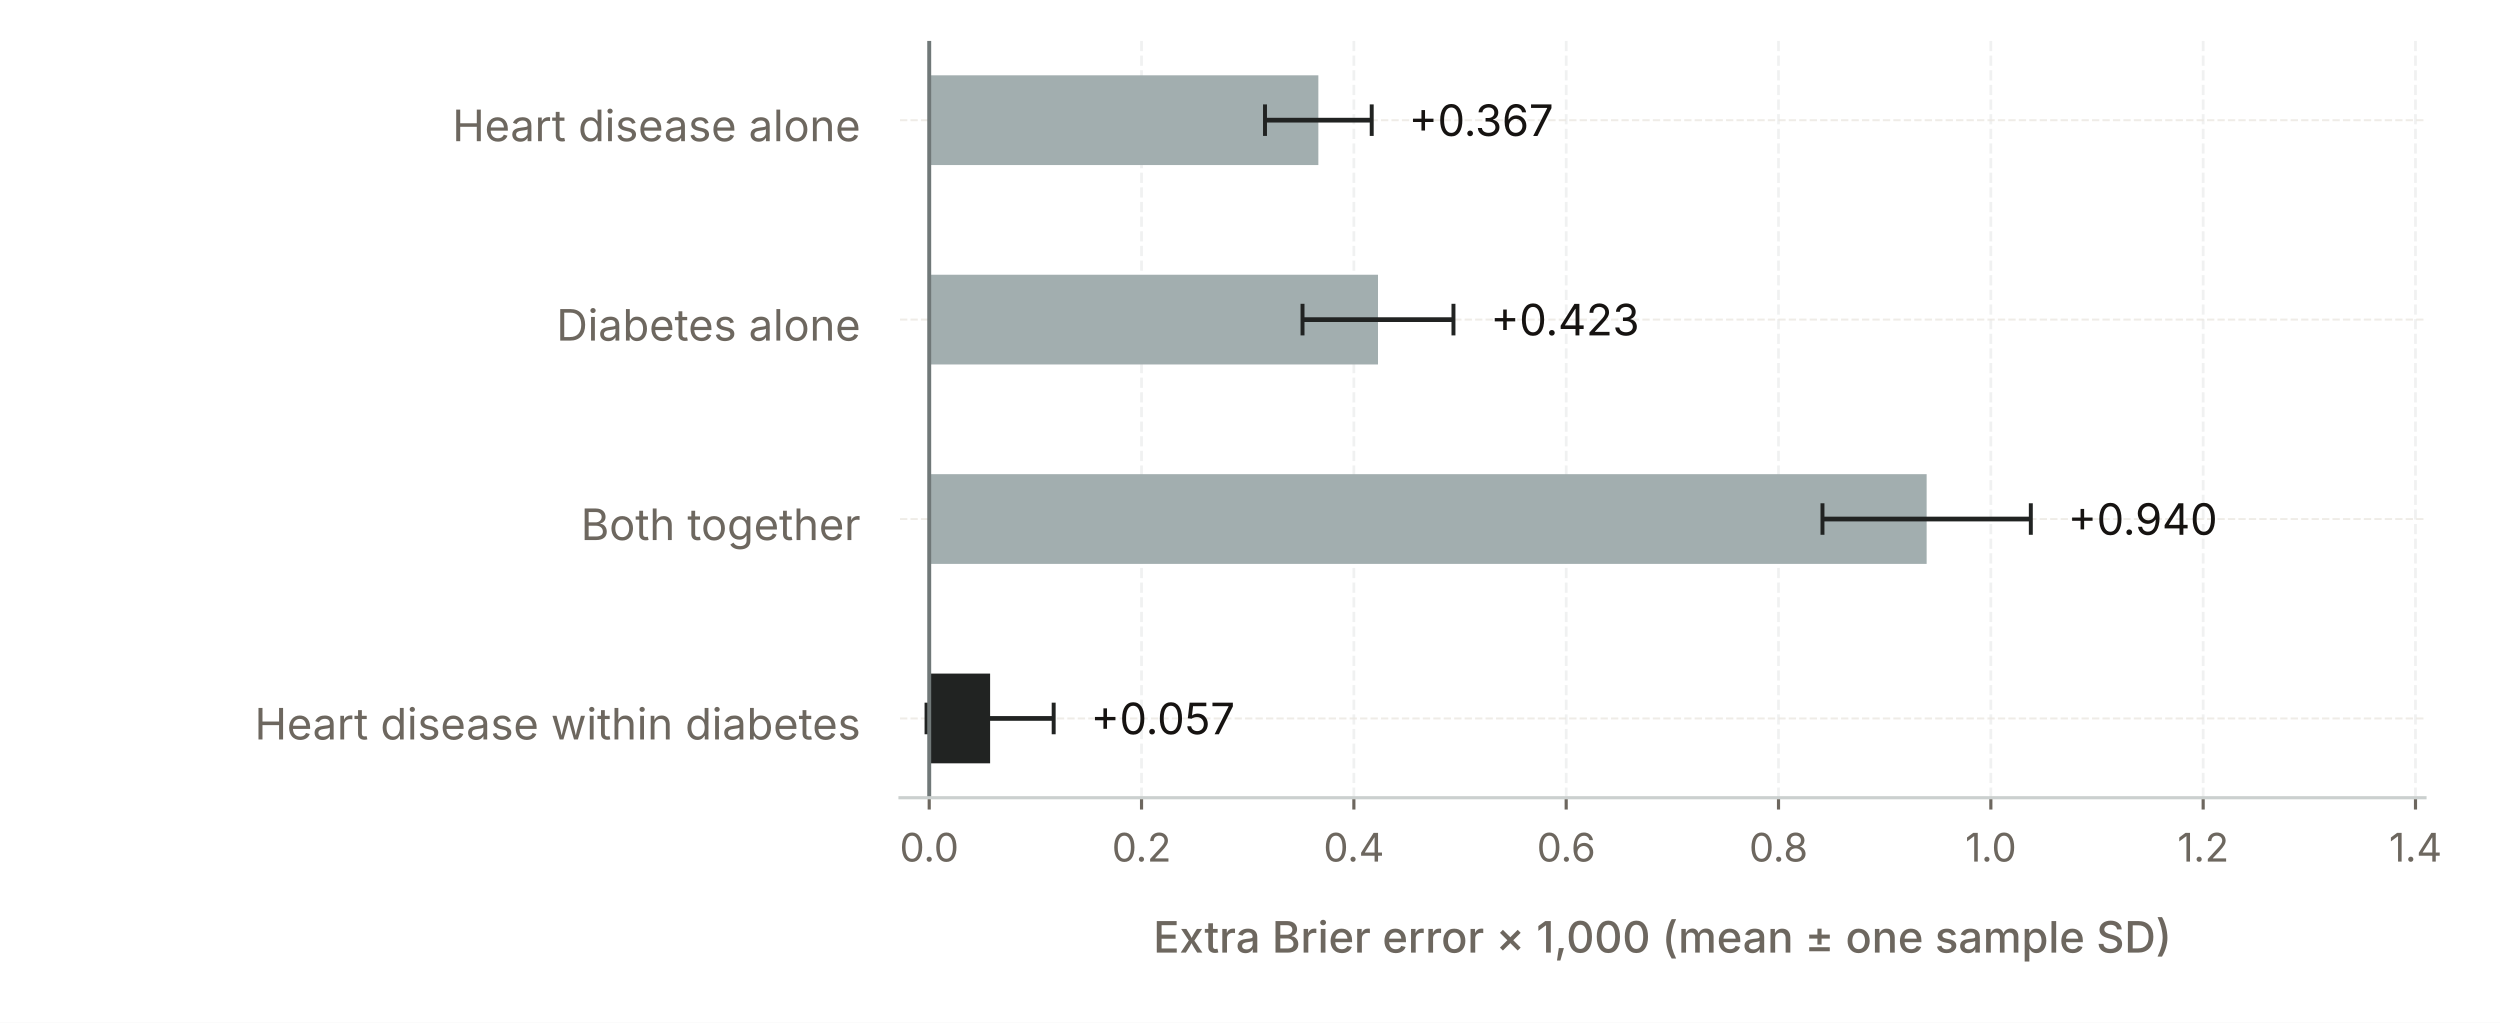
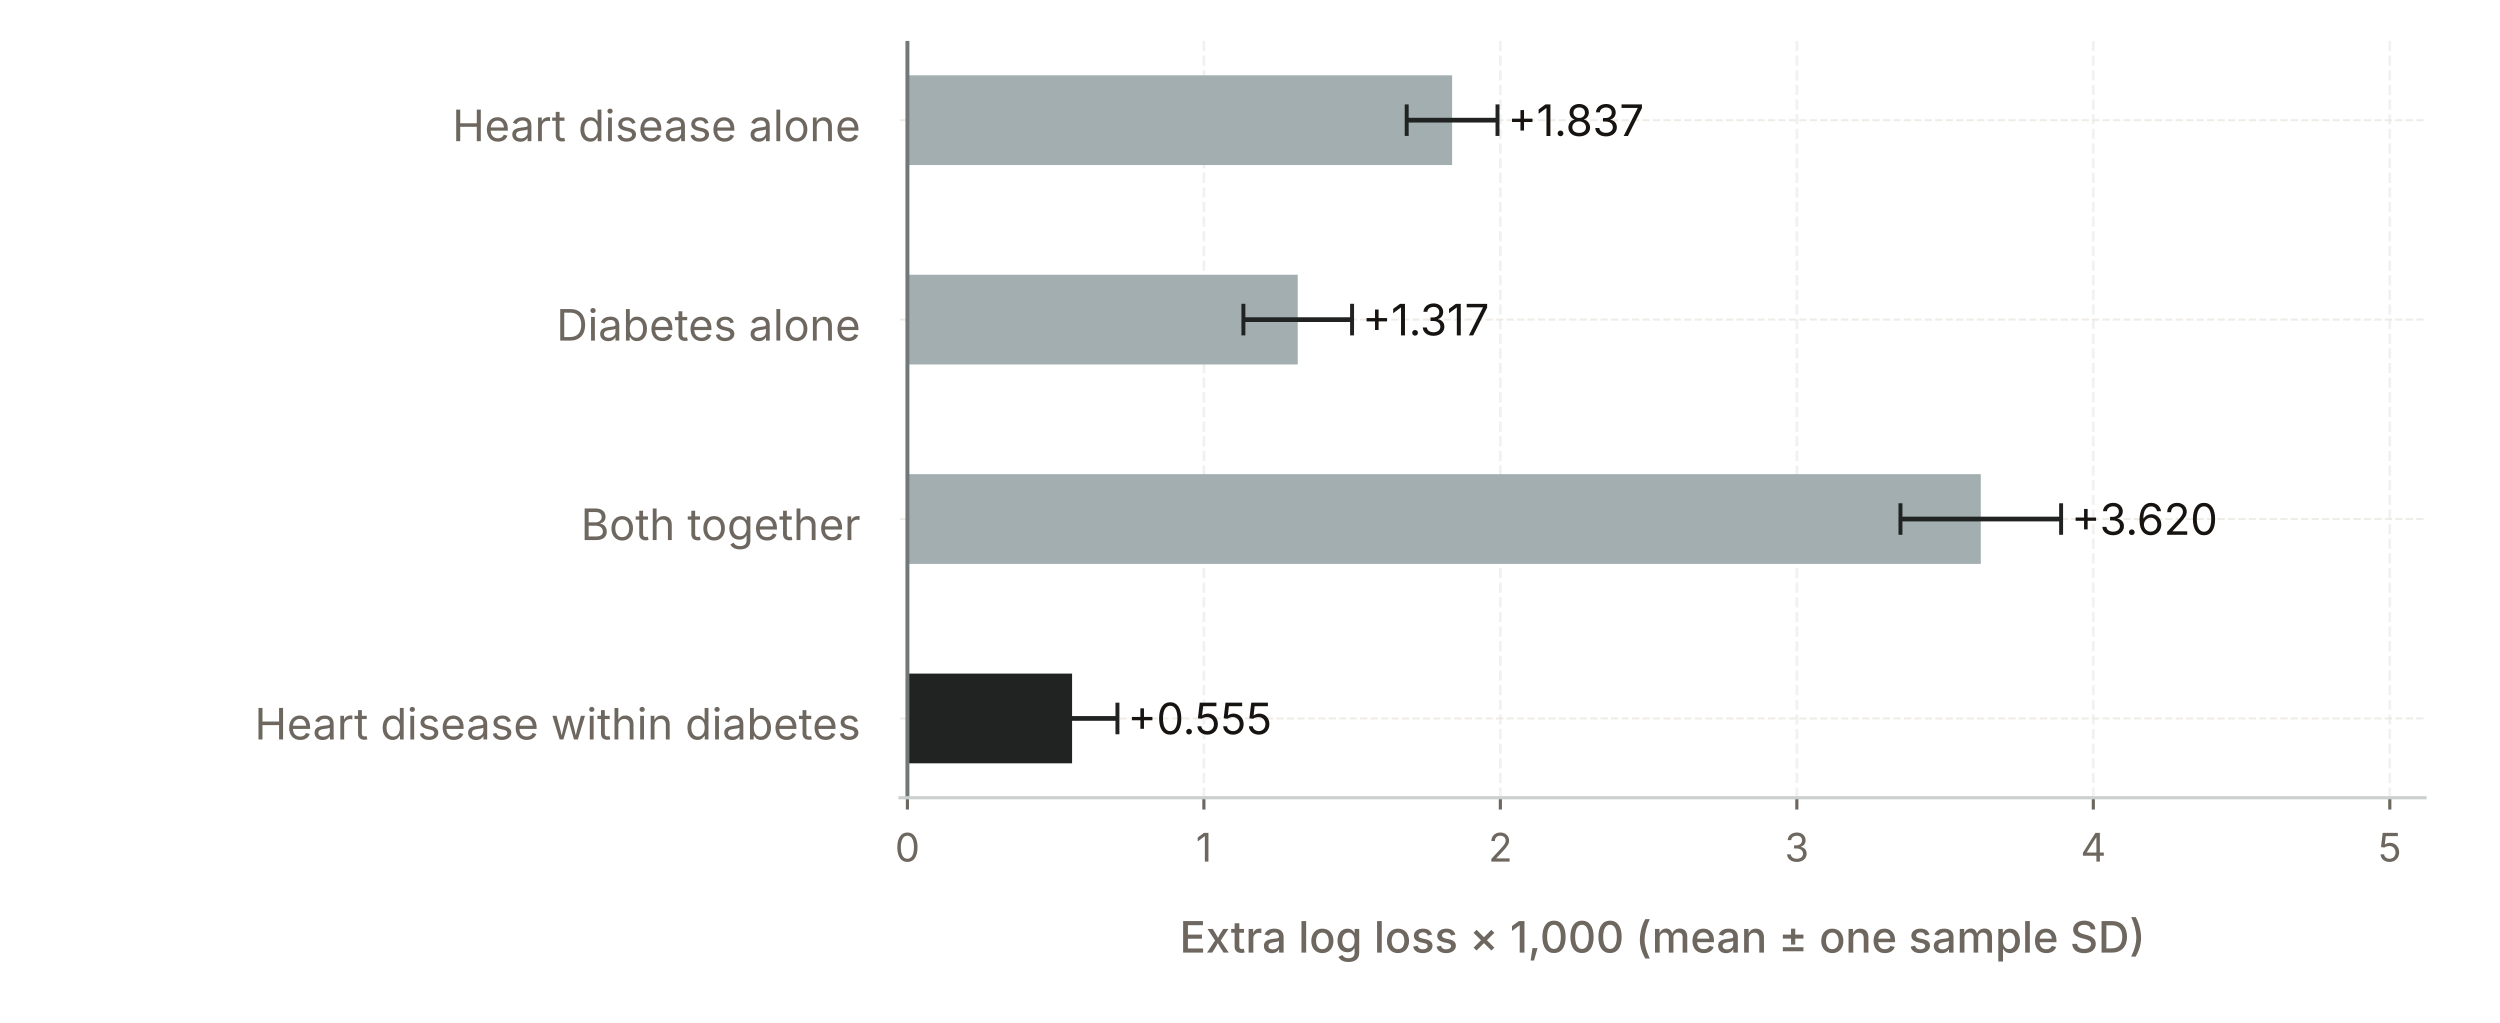
<svg xmlns="http://www.w3.org/2000/svg" xmlns:xlink="http://www.w3.org/1999/xlink" width="633.6pt" height="259.2pt" viewBox="0 0 633.6 259.2" version="1.1">
  <defs>
    <style type="text/css">*{stroke-linejoin: round; stroke-linecap: butt}</style>
  </defs>
  <g id="figure_1">
    <g id="patch_1">
      <path d="M 0 259.2 L 633.6 259.2 L 633.6 0 L 0 0 z " style="fill: #ffffff" />
    </g>
    <g id="axes_1">
      <g id="patch_2">
        <path d="M 228.096 202.176 L 614.592 202.176 L 614.592 10.368 L 228.096 10.368 z " style="fill: #ffffff" />
      </g>
      <g id="matplotlib.axis_1">
        <g id="xtick_1">
          <g id="line2d_1">
-             <path d="M 235.5 202.176 L 235.5 10.368 " clip-path="url(#pe672635be6)" style="fill: none; stroke-dasharray: 2.59,1.12; stroke-dashoffset: 0; stroke: #eceded; stroke-opacity: 0.8; stroke-width: 0.7" />
+             <path d="M 229.974 202.176 L 229.974 10.368 " clip-path="url(#p69dea79233)" style="fill: none; stroke-dasharray: 2.59,1.12; stroke-dashoffset: 0; stroke: #eceded; stroke-opacity: 0.8; stroke-width: 0.7" />
          </g>
          <g id="line2d_2">
            <defs>
-               <path id="mc24d8a2977" d="M 0 0 L 0 3 " style="stroke: #6d675f; stroke-width: 0.8" />
+               <path id="mce2f760b6c" d="M 0 0 L 0 3 " style="stroke: #6d675f; stroke-width: 0.8" />
            </defs>
            <g>
-               <use xlink:href="#mc24d8a2977" x="235.5" y="202.176" style="fill: #6d675f; stroke: #6d675f; stroke-width: 0.8" />
+               <use xlink:href="#mce2f760b6c" x="229.974" y="202.176" style="fill: #6d675f; stroke: #6d675f; stroke-width: 0.8" />
            </g>
          </g>
          <g id="text_1">
-             <text style="font-size: 10px; font-family: 'Inter', 'Helvetica Neue', 'Arial', 'DejaVu Sans', sans-serif; text-anchor: middle; fill: #6d675f" x="235.5" y="218.363" transform="rotate(-0 235.4999 218.3635)">0.0</text>
+             <text style="font-size: 10px; font-family: 'Inter', 'Helvetica Neue', 'Arial', 'DejaVu Sans', sans-serif; text-anchor: middle; fill: #6d675f" x="229.974" y="218.363" transform="rotate(-0 229.9745 218.3635)">0</text>
          </g>
        </g>
        <g id="xtick_2">
          <g id="line2d_3">
-             <path d="M 289.312 202.176 L 289.312 10.368 " clip-path="url(#pe672635be6)" style="fill: none; stroke-dasharray: 2.59,1.12; stroke-dashoffset: 0; stroke: #eceded; stroke-opacity: 0.8; stroke-width: 0.7" />
+             <path d="M 305.113 202.176 L 305.113 10.368 " clip-path="url(#p69dea79233)" style="fill: none; stroke-dasharray: 2.59,1.12; stroke-dashoffset: 0; stroke: #eceded; stroke-opacity: 0.8; stroke-width: 0.7" />
          </g>
          <g id="line2d_4">
            <g>
-               <use xlink:href="#mc24d8a2977" x="289.312" y="202.176" style="fill: #6d675f; stroke: #6d675f; stroke-width: 0.8" />
+               <use xlink:href="#mce2f760b6c" x="305.113" y="202.176" style="fill: #6d675f; stroke: #6d675f; stroke-width: 0.8" />
            </g>
          </g>
          <g id="text_2">
-             <text style="font-size: 10px; font-family: 'Inter', 'Helvetica Neue', 'Arial', 'DejaVu Sans', sans-serif; text-anchor: middle; fill: #6d675f" x="289.312" y="218.363" transform="rotate(-0 289.3118 218.3635)">0.2</text>
+             <text style="font-size: 10px; font-family: 'Inter', 'Helvetica Neue', 'Arial', 'DejaVu Sans', sans-serif; text-anchor: middle; fill: #6d675f" x="305.113" y="218.363" transform="rotate(-0 305.1134 218.3635)">1</text>
          </g>
        </g>
        <g id="xtick_3">
          <g id="line2d_5">
-             <path d="M 343.124 202.176 L 343.124 10.368 " clip-path="url(#pe672635be6)" style="fill: none; stroke-dasharray: 2.59,1.12; stroke-dashoffset: 0; stroke: #eceded; stroke-opacity: 0.8; stroke-width: 0.7" />
+             <path d="M 380.252 202.176 L 380.252 10.368 " clip-path="url(#p69dea79233)" style="fill: none; stroke-dasharray: 2.59,1.12; stroke-dashoffset: 0; stroke: #eceded; stroke-opacity: 0.8; stroke-width: 0.7" />
          </g>
          <g id="line2d_6">
            <g>
-               <use xlink:href="#mc24d8a2977" x="343.124" y="202.176" style="fill: #6d675f; stroke: #6d675f; stroke-width: 0.8" />
+               <use xlink:href="#mce2f760b6c" x="380.252" y="202.176" style="fill: #6d675f; stroke: #6d675f; stroke-width: 0.8" />
            </g>
          </g>
          <g id="text_3">
-             <text style="font-size: 10px; font-family: 'Inter', 'Helvetica Neue', 'Arial', 'DejaVu Sans', sans-serif; text-anchor: middle; fill: #6d675f" x="343.124" y="218.363" transform="rotate(-0 343.1237 218.3635)">0.4</text>
+             <text style="font-size: 10px; font-family: 'Inter', 'Helvetica Neue', 'Arial', 'DejaVu Sans', sans-serif; text-anchor: middle; fill: #6d675f" x="380.252" y="218.363" transform="rotate(-0 380.2524 218.3635)">2</text>
          </g>
        </g>
        <g id="xtick_4">
          <g id="line2d_7">
-             <path d="M 396.936 202.176 L 396.936 10.368 " clip-path="url(#pe672635be6)" style="fill: none; stroke-dasharray: 2.59,1.12; stroke-dashoffset: 0; stroke: #eceded; stroke-opacity: 0.8; stroke-width: 0.7" />
+             <path d="M 455.391 202.176 L 455.391 10.368 " clip-path="url(#p69dea79233)" style="fill: none; stroke-dasharray: 2.59,1.12; stroke-dashoffset: 0; stroke: #eceded; stroke-opacity: 0.8; stroke-width: 0.7" />
          </g>
          <g id="line2d_8">
            <g>
-               <use xlink:href="#mc24d8a2977" x="396.936" y="202.176" style="fill: #6d675f; stroke: #6d675f; stroke-width: 0.8" />
+               <use xlink:href="#mce2f760b6c" x="455.391" y="202.176" style="fill: #6d675f; stroke: #6d675f; stroke-width: 0.8" />
            </g>
          </g>
          <g id="text_4">
-             <text style="font-size: 10px; font-family: 'Inter', 'Helvetica Neue', 'Arial', 'DejaVu Sans', sans-serif; text-anchor: middle; fill: #6d675f" x="396.936" y="218.363" transform="rotate(-0 396.9356 218.3635)">0.6</text>
+             <text style="font-size: 10px; font-family: 'Inter', 'Helvetica Neue', 'Arial', 'DejaVu Sans', sans-serif; text-anchor: middle; fill: #6d675f" x="455.391" y="218.363" transform="rotate(-0 455.3914 218.3635)">3</text>
          </g>
        </g>
        <g id="xtick_5">
          <g id="line2d_9">
-             <path d="M 450.747 202.176 L 450.747 10.368 " clip-path="url(#pe672635be6)" style="fill: none; stroke-dasharray: 2.59,1.12; stroke-dashoffset: 0; stroke: #eceded; stroke-opacity: 0.8; stroke-width: 0.7" />
+             <path d="M 530.53 202.176 L 530.53 10.368 " clip-path="url(#p69dea79233)" style="fill: none; stroke-dasharray: 2.59,1.12; stroke-dashoffset: 0; stroke: #eceded; stroke-opacity: 0.8; stroke-width: 0.7" />
          </g>
          <g id="line2d_10">
            <g>
-               <use xlink:href="#mc24d8a2977" x="450.747" y="202.176" style="fill: #6d675f; stroke: #6d675f; stroke-width: 0.8" />
+               <use xlink:href="#mce2f760b6c" x="530.53" y="202.176" style="fill: #6d675f; stroke: #6d675f; stroke-width: 0.8" />
            </g>
          </g>
          <g id="text_5">
-             <text style="font-size: 10px; font-family: 'Inter', 'Helvetica Neue', 'Arial', 'DejaVu Sans', sans-serif; text-anchor: middle; fill: #6d675f" x="450.747" y="218.363" transform="rotate(-0 450.7475 218.3635)">0.8</text>
+             <text style="font-size: 10px; font-family: 'Inter', 'Helvetica Neue', 'Arial', 'DejaVu Sans', sans-serif; text-anchor: middle; fill: #6d675f" x="530.53" y="218.363" transform="rotate(-0 530.5303 218.3635)">4</text>
          </g>
        </g>
        <g id="xtick_6">
          <g id="line2d_11">
-             <path d="M 504.559 202.176 L 504.559 10.368 " clip-path="url(#pe672635be6)" style="fill: none; stroke-dasharray: 2.59,1.12; stroke-dashoffset: 0; stroke: #eceded; stroke-opacity: 0.8; stroke-width: 0.7" />
+             <path d="M 605.669 202.176 L 605.669 10.368 " clip-path="url(#p69dea79233)" style="fill: none; stroke-dasharray: 2.59,1.12; stroke-dashoffset: 0; stroke: #eceded; stroke-opacity: 0.8; stroke-width: 0.7" />
          </g>
          <g id="line2d_12">
            <g>
-               <use xlink:href="#mc24d8a2977" x="504.559" y="202.176" style="fill: #6d675f; stroke: #6d675f; stroke-width: 0.8" />
+               <use xlink:href="#mce2f760b6c" x="605.669" y="202.176" style="fill: #6d675f; stroke: #6d675f; stroke-width: 0.8" />
            </g>
          </g>
          <g id="text_6">
-             <text style="font-size: 10px; font-family: 'Inter', 'Helvetica Neue', 'Arial', 'DejaVu Sans', sans-serif; text-anchor: middle; fill: #6d675f" x="504.559" y="218.363" transform="rotate(-0 504.5593 218.3635)">1.0</text>
-           </g>
-         </g>
-         <g id="xtick_7">
-           <g id="line2d_13">
-             <path d="M 558.371 202.176 L 558.371 10.368 " clip-path="url(#pe672635be6)" style="fill: none; stroke-dasharray: 2.59,1.12; stroke-dashoffset: 0; stroke: #eceded; stroke-opacity: 0.8; stroke-width: 0.7" />
-           </g>
-           <g id="line2d_14">
-             <g>
-               <use xlink:href="#mc24d8a2977" x="558.371" y="202.176" style="fill: #6d675f; stroke: #6d675f; stroke-width: 0.8" />
-             </g>
-           </g>
-           <g id="text_7">
-             <text style="font-size: 10px; font-family: 'Inter', 'Helvetica Neue', 'Arial', 'DejaVu Sans', sans-serif; text-anchor: middle; fill: #6d675f" x="558.371" y="218.363" transform="rotate(-0 558.3712 218.3635)">1.2</text>
-           </g>
-         </g>
-         <g id="xtick_8">
-           <g id="line2d_15">
-             <path d="M 612.183 202.176 L 612.183 10.368 " clip-path="url(#pe672635be6)" style="fill: none; stroke-dasharray: 2.59,1.12; stroke-dashoffset: 0; stroke: #eceded; stroke-opacity: 0.8; stroke-width: 0.7" />
-           </g>
-           <g id="line2d_16">
-             <g>
-               <use xlink:href="#mc24d8a2977" x="612.183" y="202.176" style="fill: #6d675f; stroke: #6d675f; stroke-width: 0.8" />
-             </g>
-           </g>
-           <g id="text_8">
-             <text style="font-size: 10px; font-family: 'Inter', 'Helvetica Neue', 'Arial', 'DejaVu Sans', sans-serif; text-anchor: middle; fill: #6d675f" x="612.183" y="218.363" transform="rotate(-0 612.1831 218.3635)">1.4</text>
-           </g>
-         </g>
-         <g id="text_9">
-           <text style="font-weight: 500; font-size: 11px; font-family: 'Inter', 'Helvetica Neue', 'Arial', 'DejaVu Sans', sans-serif; text-anchor: middle; fill: #6d675f" x="421.344" y="241.432" transform="rotate(-0 421.344 241.4319)">Extra Brier error × 1,000  (mean ± one sample SD)</text>
+             <text style="font-size: 10px; font-family: 'Inter', 'Helvetica Neue', 'Arial', 'DejaVu Sans', sans-serif; text-anchor: middle; fill: #6d675f" x="605.669" y="218.363" transform="rotate(-0 605.6693 218.3635)">5</text>
+           </g>
+         </g>
+         <g id="text_7">
+           <text style="font-weight: 500; font-size: 11px; font-family: 'Inter', 'Helvetica Neue', 'Arial', 'DejaVu Sans', sans-serif; text-anchor: middle; fill: #6d675f" x="421.344" y="241.432" transform="rotate(-0 421.344 241.4319)">Extra log loss × 1,000  (mean ± one sample SD)</text>
        </g>
      </g>
      <g id="matplotlib.axis_2">
        <g id="ytick_1">
+           <g id="line2d_13">
+             <path d="M 228.096 30.459 L 614.592 30.459 " clip-path="url(#p69dea79233)" style="fill: none; stroke-dasharray: 1.85,0.8; stroke-dashoffset: 0; stroke: #ebe7e1; stroke-opacity: 0.8; stroke-width: 0.5" />
+           </g>
+           <g id="line2d_14" />
+           <g id="text_8">
+             <text style="font-size: 11px; font-family: 'Inter', 'Helvetica Neue', 'Arial', 'DejaVu Sans', sans-serif; text-anchor: end; fill: #6d675f" x="218.096" y="35.787" transform="rotate(-0 218.096 35.78669)">Heart disease alone</text>
+           </g>
+         </g>
+         <g id="ytick_2">
+           <g id="line2d_15">
+             <path d="M 228.096 81.001 L 614.592 81.001 " clip-path="url(#p69dea79233)" style="fill: none; stroke-dasharray: 1.85,0.8; stroke-dashoffset: 0; stroke: #ebe7e1; stroke-opacity: 0.8; stroke-width: 0.5" />
+           </g>
+           <g id="line2d_16" />
+           <g id="text_9">
+             <text style="font-size: 11px; font-family: 'Inter', 'Helvetica Neue', 'Arial', 'DejaVu Sans', sans-serif; text-anchor: end; fill: #6d675f" x="218.096" y="86.329" transform="rotate(-0 218.096 86.32898)">Diabetes alone</text>
+           </g>
+         </g>
+         <g id="ytick_3">
          <g id="line2d_17">
-             <path d="M 228.096 30.459 L 614.592 30.459 " clip-path="url(#pe672635be6)" style="fill: none; stroke-dasharray: 1.85,0.8; stroke-dashoffset: 0; stroke: #ebe7e1; stroke-opacity: 0.8; stroke-width: 0.5" />
+             <path d="M 228.096 131.543 L 614.592 131.543 " clip-path="url(#p69dea79233)" style="fill: none; stroke-dasharray: 1.85,0.8; stroke-dashoffset: 0; stroke: #ebe7e1; stroke-opacity: 0.8; stroke-width: 0.5" />
          </g>
          <g id="line2d_18" />
          <g id="text_10">
-             <text style="font-size: 11px; font-family: 'Inter', 'Helvetica Neue', 'Arial', 'DejaVu Sans', sans-serif; text-anchor: end; fill: #6d675f" x="218.096" y="35.787" transform="rotate(-0 218.096 35.78669)">Heart disease alone</text>
-           </g>
-         </g>
-         <g id="ytick_2">
+             <text style="font-size: 11px; font-family: 'Inter', 'Helvetica Neue', 'Arial', 'DejaVu Sans', sans-serif; text-anchor: end; fill: #6d675f" x="218.096" y="136.871" transform="rotate(-0 218.096 136.8713)">Both together</text>
+           </g>
+         </g>
+         <g id="ytick_4">
          <g id="line2d_19">
-             <path d="M 228.096 81.001 L 614.592 81.001 " clip-path="url(#pe672635be6)" style="fill: none; stroke-dasharray: 1.85,0.8; stroke-dashoffset: 0; stroke: #ebe7e1; stroke-opacity: 0.8; stroke-width: 0.5" />
+             <path d="M 228.096 182.085 L 614.592 182.085 " clip-path="url(#p69dea79233)" style="fill: none; stroke-dasharray: 1.85,0.8; stroke-dashoffset: 0; stroke: #ebe7e1; stroke-opacity: 0.8; stroke-width: 0.5" />
          </g>
          <g id="line2d_20" />
          <g id="text_11">
-             <text style="font-size: 11px; font-family: 'Inter', 'Helvetica Neue', 'Arial', 'DejaVu Sans', sans-serif; text-anchor: end; fill: #6d675f" x="218.096" y="86.329" transform="rotate(-0 218.096 86.32898)">Diabetes alone</text>
-           </g>
-         </g>
-         <g id="ytick_3">
-           <g id="line2d_21">
-             <path d="M 228.096 131.543 L 614.592 131.543 " clip-path="url(#pe672635be6)" style="fill: none; stroke-dasharray: 1.85,0.8; stroke-dashoffset: 0; stroke: #ebe7e1; stroke-opacity: 0.8; stroke-width: 0.5" />
-           </g>
-           <g id="line2d_22" />
-           <g id="text_12">
-             <text style="font-size: 11px; font-family: 'Inter', 'Helvetica Neue', 'Arial', 'DejaVu Sans', sans-serif; text-anchor: end; fill: #6d675f" x="218.096" y="136.871" transform="rotate(-0 218.096 136.8713)">Both together</text>
-           </g>
-         </g>
-         <g id="ytick_4">
-           <g id="line2d_23">
-             <path d="M 228.096 182.085 L 614.592 182.085 " clip-path="url(#pe672635be6)" style="fill: none; stroke-dasharray: 1.85,0.8; stroke-dashoffset: 0; stroke: #ebe7e1; stroke-opacity: 0.8; stroke-width: 0.5" />
-           </g>
-           <g id="line2d_24" />
-           <g id="text_13">
            <text style="font-size: 11px; font-family: 'Inter', 'Helvetica Neue', 'Arial', 'DejaVu Sans', sans-serif; text-anchor: end; fill: #6d675f" x="218.096" y="187.414" transform="rotate(-0 218.096 187.4136)">Heart disease within diabetes</text>
          </g>
        </g>
      </g>
      <g id="dep-bar-0">
-         <path d="M 235.5 19.087 L 334.124 19.087 L 334.124 41.831 L 235.5 41.831 z " clip-path="url(#pe672635be6)" style="fill: #a2aeaf" />
+         <path d="M 229.974 19.087 L 368.02 19.087 L 368.02 41.831 L 229.974 41.831 z " clip-path="url(#p69dea79233)" style="fill: #a2aeaf" />
      </g>
      <g id="dep-bar-1">
-         <path d="M 235.5 69.629 L 349.239 69.629 L 349.239 92.373 L 235.5 92.373 z " clip-path="url(#pe672635be6)" style="fill: #a2aeaf" />
+         <path d="M 229.974 69.629 L 328.897 69.629 L 328.897 92.373 L 229.974 92.373 z " clip-path="url(#p69dea79233)" style="fill: #a2aeaf" />
      </g>
      <g id="dep-bar-2">
-         <path d="M 235.5 120.171 L 488.289 120.171 L 488.289 142.915 L 235.5 142.915 z " clip-path="url(#pe672635be6)" style="fill: #a2aeaf" />
+         <path d="M 229.974 120.171 L 502.01 120.171 L 502.01 142.915 L 229.974 142.915 z " clip-path="url(#p69dea79233)" style="fill: #a2aeaf" />
      </g>
      <g id="dep-bar-3">
-         <path d="M 235.5 170.713 L 250.933 170.713 L 250.933 193.457 L 235.5 193.457 z " clip-path="url(#pe672635be6)" style="fill: #212322" />
+         <path d="M 229.974 170.713 L 271.708 170.713 L 271.708 193.457 L 229.974 193.457 z " clip-path="url(#p69dea79233)" style="fill: #212322" />
      </g>
      <g id="dep-whisker-0">
-         <path d="M 320.601 30.459 L 347.648 30.459 " clip-path="url(#pe672635be6)" style="fill: none; stroke: #212322; stroke-width: 1.2" />
+         <path d="M 356.513 30.459 L 379.527 30.459 " clip-path="url(#p69dea79233)" style="fill: none; stroke: #212322; stroke-width: 1.2" />
      </g>
      <g id="dep-cap-0-|">
        <defs>
-           <path id="m29a5695f2e" d="M 0 4 L 0 -4 " style="stroke: #212322" />
+           <path id="mee56db98bb" d="M 0 4 L 0 -4 " style="stroke: #212322" />
        </defs>
-         <g clip-path="url(#pe672635be6)">
-           <use xlink:href="#m29a5695f2e" x="320.601" y="30.459" style="fill: #315b86; stroke: #212322" />
+         <g clip-path="url(#p69dea79233)">
+           <use xlink:href="#mee56db98bb" x="356.513" y="30.459" style="fill: #315b86; stroke: #212322" />
        </g>
      </g>
      <g id="dep-cap-0-|">
-         <g clip-path="url(#pe672635be6)">
-           <use xlink:href="#m29a5695f2e" x="347.648" y="30.459" style="fill: #315b86; stroke: #212322" />
+         <g clip-path="url(#p69dea79233)">
+           <use xlink:href="#mee56db98bb" x="379.527" y="30.459" style="fill: #315b86; stroke: #212322" />
        </g>
      </g>
      <g id="dep-whisker-1">
-         <path d="M 330.111 81.001 L 368.366 81.001 " clip-path="url(#pe672635be6)" style="fill: none; stroke: #212322; stroke-width: 1.2" />
+         <path d="M 315.127 81.001 L 342.667 81.001 " clip-path="url(#p69dea79233)" style="fill: none; stroke: #212322; stroke-width: 1.2" />
      </g>
      <g id="dep-cap-1-|">
-         <g clip-path="url(#pe672635be6)">
-           <use xlink:href="#m29a5695f2e" x="330.111" y="81.001" style="fill: #315b86; stroke: #212322" />
+         <g clip-path="url(#p69dea79233)">
+           <use xlink:href="#mee56db98bb" x="315.127" y="81.001" style="fill: #315b86; stroke: #212322" />
        </g>
      </g>
      <g id="dep-cap-1-|">
-         <g clip-path="url(#pe672635be6)">
-           <use xlink:href="#m29a5695f2e" x="368.366" y="81.001" style="fill: #315b86; stroke: #212322" />
+         <g clip-path="url(#p69dea79233)">
+           <use xlink:href="#mee56db98bb" x="342.667" y="81.001" style="fill: #315b86; stroke: #212322" />
        </g>
      </g>
      <g id="dep-whisker-2">
-         <path d="M 461.887 131.543 L 514.691 131.543 " clip-path="url(#pe672635be6)" style="fill: none; stroke: #212322; stroke-width: 1.2" />
+         <path d="M 481.653 131.543 L 522.366 131.543 " clip-path="url(#p69dea79233)" style="fill: none; stroke: #212322; stroke-width: 1.2" />
      </g>
      <g id="dep-cap-2-|">
-         <g clip-path="url(#pe672635be6)">
-           <use xlink:href="#m29a5695f2e" x="461.887" y="131.543" style="fill: #315b86; stroke: #212322" />
+         <g clip-path="url(#p69dea79233)">
+           <use xlink:href="#mee56db98bb" x="481.653" y="131.543" style="fill: #315b86; stroke: #212322" />
        </g>
      </g>
      <g id="dep-cap-2-|">
-         <g clip-path="url(#pe672635be6)">
-           <use xlink:href="#m29a5695f2e" x="514.691" y="131.543" style="fill: #315b86; stroke: #212322" />
+         <g clip-path="url(#p69dea79233)">
+           <use xlink:href="#mee56db98bb" x="522.366" y="131.543" style="fill: #315b86; stroke: #212322" />
        </g>
      </g>
      <g id="dep-whisker-3">
-         <path d="M 234.822 182.085 L 267.044 182.085 " clip-path="url(#pe672635be6)" style="fill: none; stroke: #212322; stroke-width: 1.2" />
+         <path d="M 260.213 182.085 L 283.203 182.085 " clip-path="url(#p69dea79233)" style="fill: none; stroke: #212322; stroke-width: 1.2" />
      </g>
      <g id="dep-cap-3-|">
-         <g clip-path="url(#pe672635be6)">
-           <use xlink:href="#m29a5695f2e" x="234.822" y="182.085" style="fill: #315b86; stroke: #212322" />
+         <g clip-path="url(#p69dea79233)">
+           <use xlink:href="#mee56db98bb" x="260.213" y="182.085" style="fill: #315b86; stroke: #212322" />
        </g>
      </g>
      <g id="dep-cap-3-|">
-         <g clip-path="url(#pe672635be6)">
-           <use xlink:href="#m29a5695f2e" x="267.044" y="182.085" style="fill: #315b86; stroke: #212322" />
-         </g>
-       </g>
-       <g id="line2d_25">
-         <path d="M 235.5 202.176 L 235.5 10.368 " clip-path="url(#pe672635be6)" style="fill: none; stroke: #707878; stroke-linecap: round" />
+         <g clip-path="url(#p69dea79233)">
+           <use xlink:href="#mee56db98bb" x="283.203" y="182.085" style="fill: #315b86; stroke: #212322" />
+         </g>
+       </g>
+       <g id="line2d_21">
+         <path d="M 229.974 202.176 L 229.974 10.368 " clip-path="url(#p69dea79233)" style="fill: none; stroke: #707878; stroke-linecap: round" />
      </g>
      <g id="patch_3">
        <path d="M 228.096 202.176 L 614.592 202.176 " style="fill: none; stroke: #cbd0cf; stroke-width: 0.8; stroke-linejoin: miter; stroke-linecap: square" />
      </g>
      <g id="dep-value-0">
-         <text style="font-size: 11px; font-family: 'Inter', 'Helvetica Neue', 'Arial', 'DejaVu Sans', sans-serif; text-anchor: start; fill: #161311" x="357.065" y="34.46" transform="rotate(-0 357.0651 34.46003)">+0.367</text>
+         <text style="font-size: 11px; font-family: 'Inter', 'Helvetica Neue', 'Arial', 'DejaVu Sans', sans-serif; text-anchor: start; fill: #161311" x="382.156" y="34.46" transform="rotate(-0 382.1564 34.46003)">+1.837</text>
      </g>
      <g id="dep-value-1">
-         <text style="font-size: 11px; font-family: 'Inter', 'Helvetica Neue', 'Arial', 'DejaVu Sans', sans-serif; text-anchor: start; fill: #161311" x="377.783" y="85.002" transform="rotate(-0 377.7834 85.00232)">+0.423</text>
+         <text style="font-size: 11px; font-family: 'Inter', 'Helvetica Neue', 'Arial', 'DejaVu Sans', sans-serif; text-anchor: start; fill: #161311" x="345.297" y="85.002" transform="rotate(-0 345.2967 85.00232)">+1.317</text>
      </g>
      <g id="dep-value-2">
-         <text style="font-size: 11px; font-family: 'Inter', 'Helvetica Neue', 'Arial', 'DejaVu Sans', sans-serif; text-anchor: start; fill: #161311" x="524.108" y="135.545" transform="rotate(-0 524.1082 135.5446)">+0.940</text>
+         <text style="font-size: 11px; font-family: 'Inter', 'Helvetica Neue', 'Arial', 'DejaVu Sans', sans-serif; text-anchor: start; fill: #161311" x="524.996" y="135.545" transform="rotate(-0 524.996 135.5446)">+3.620</text>
      </g>
      <g id="dep-value-3">
-         <text style="font-size: 11px; font-family: 'Inter', 'Helvetica Neue', 'Arial', 'DejaVu Sans', sans-serif; text-anchor: start; fill: #161311" x="276.461" y="186.087" transform="rotate(-0 276.4608 186.0869)">+0.057</text>
+         <text style="font-size: 11px; font-family: 'Inter', 'Helvetica Neue', 'Arial', 'DejaVu Sans', sans-serif; text-anchor: start; fill: #161311" x="285.833" y="186.087" transform="rotate(-0 285.8333 186.0869)">+0.555</text>
      </g>
    </g>
  </g>
  <defs>
-     <clipPath id="pe672635be6">
+     <clipPath id="p69dea79233">
      <rect x="228.096" y="10.368" width="386.496" height="191.808" />
    </clipPath>
  </defs>
</svg>
